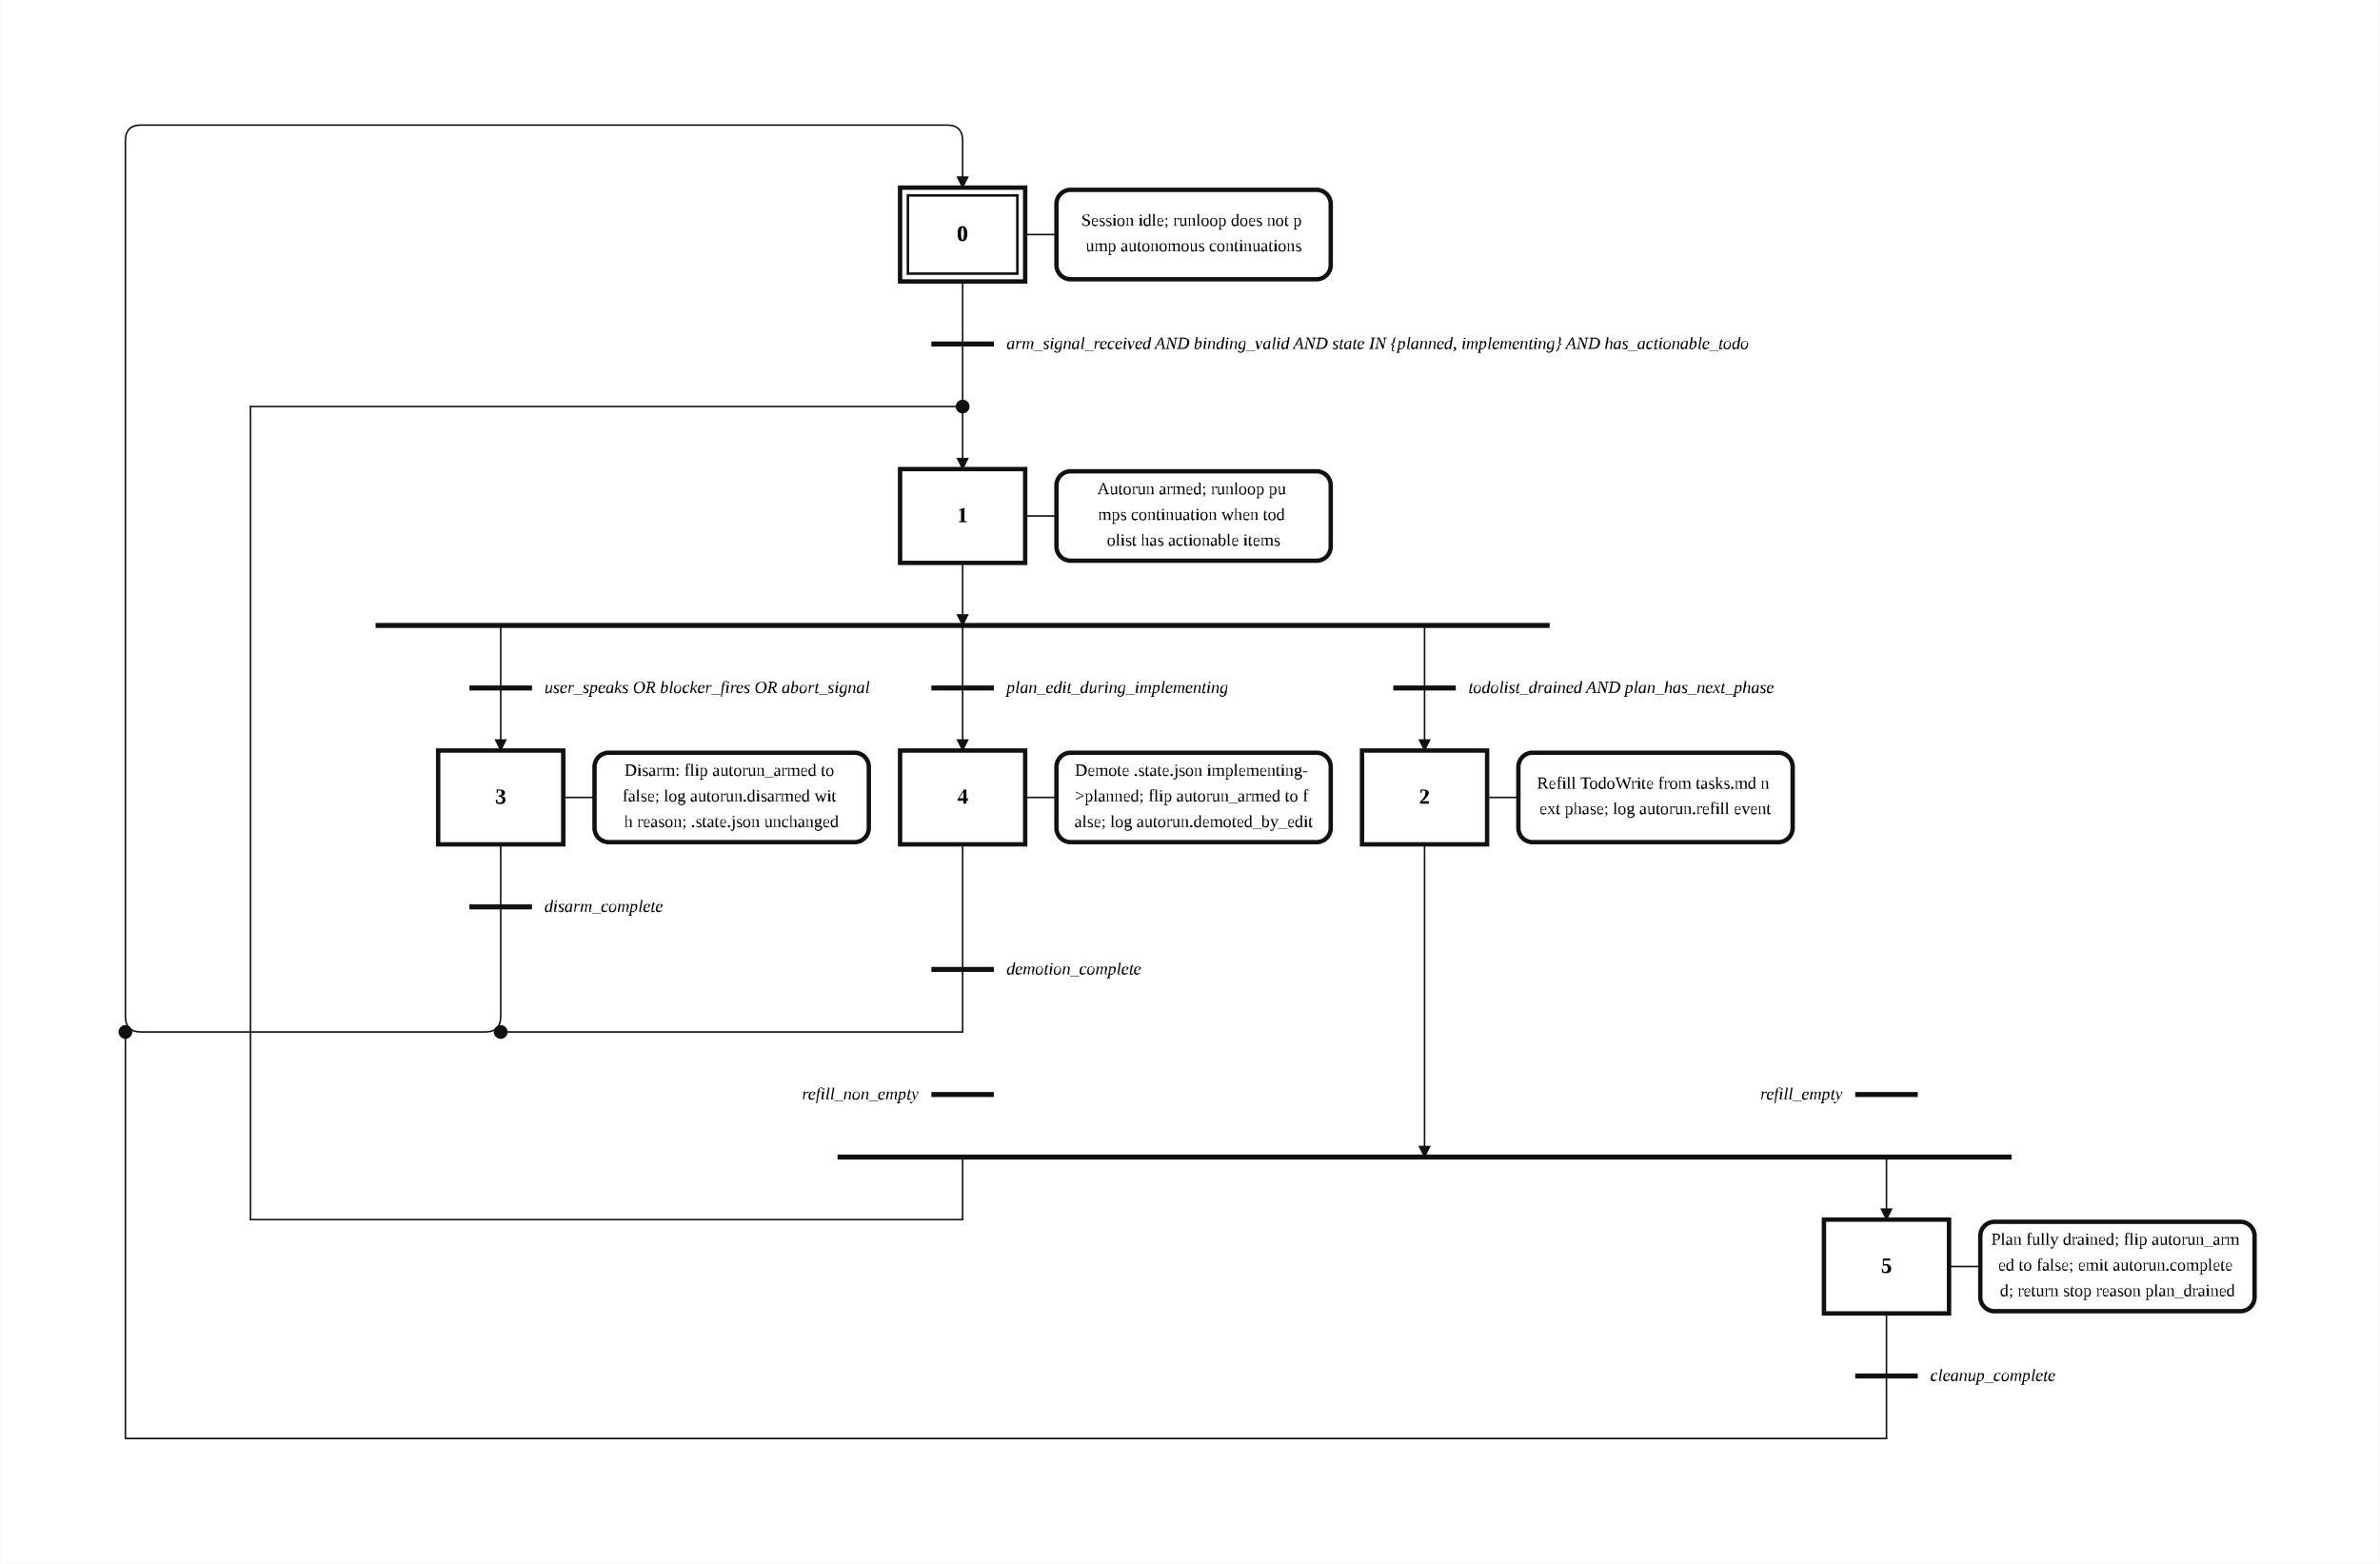
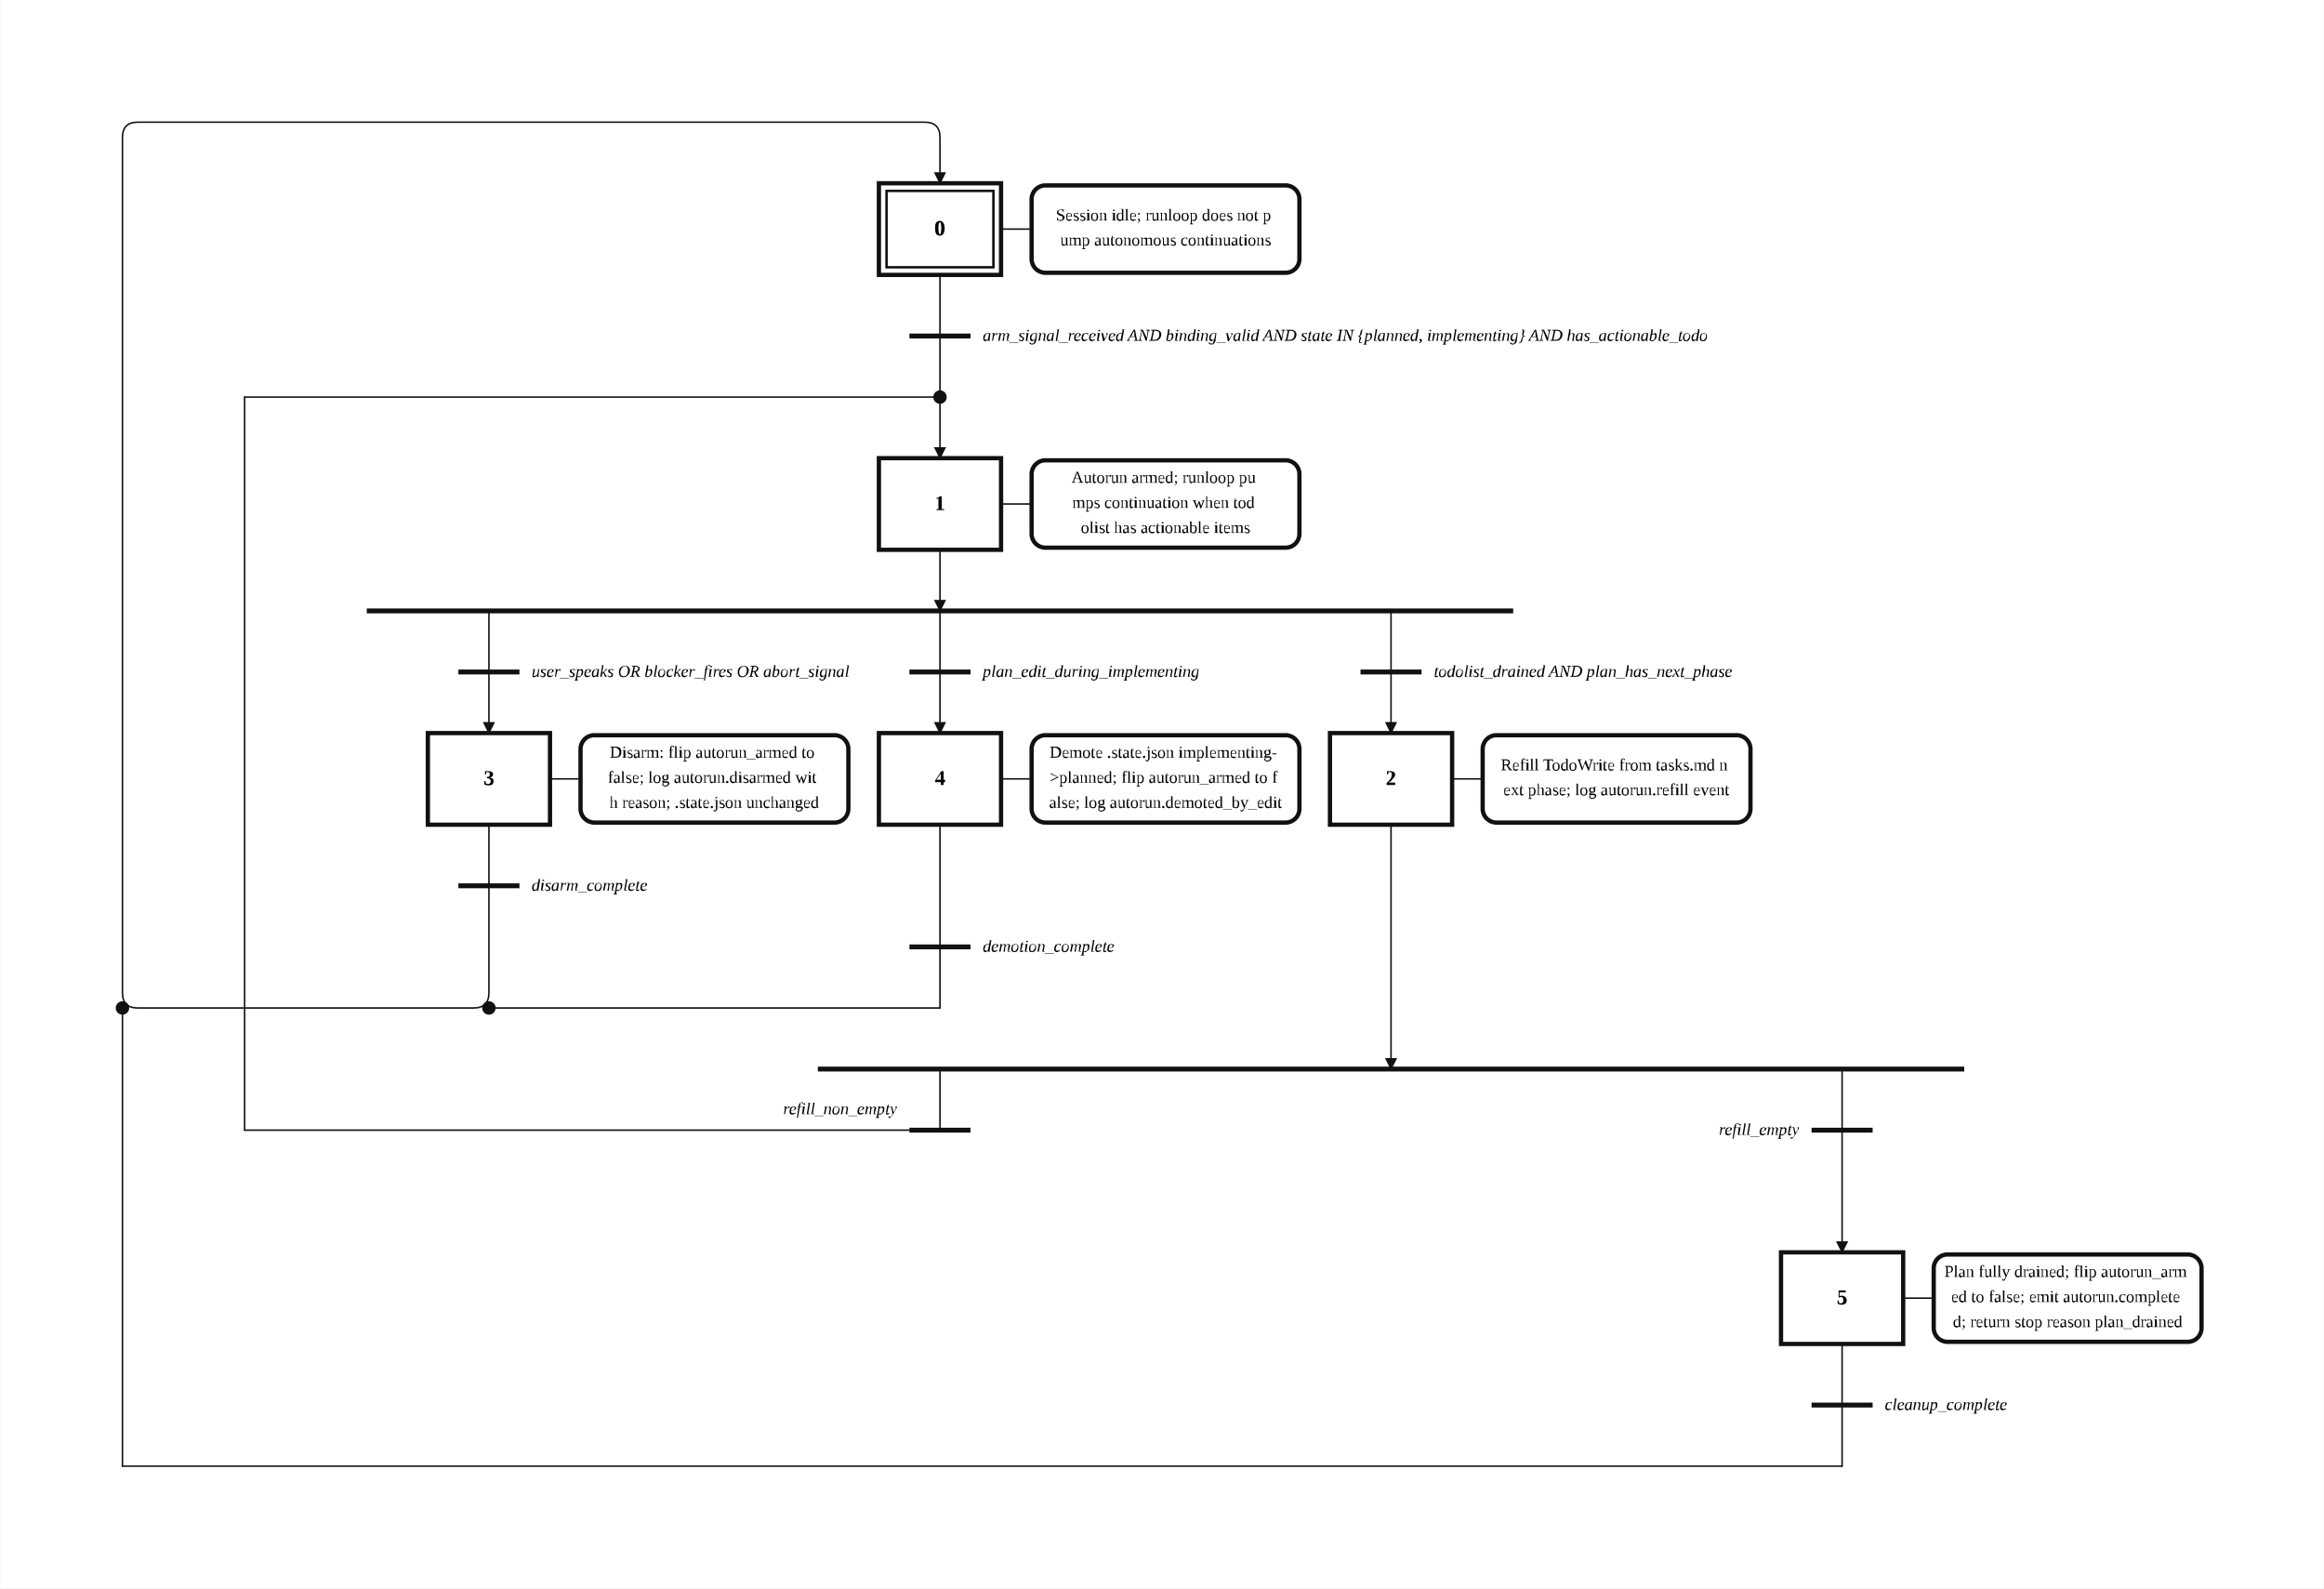
- <svg xmlns="http://www.w3.org/2000/svg" width="1522" height="1000" viewBox="-6.00 -2.00 76.08 50.00" role="img">
+ <svg xmlns="http://www.w3.org/2000/svg" width="1522" height="1040" viewBox="-6.00 -2.00 76.08 52.00" role="img">
  <style>
.step{fill:#fff;stroke:#111;stroke-width:.14}.step-inner{fill:none;stroke:#111;stroke-width:.08}
.action{fill:#fff;stroke:#111;stroke-width:.14}.gate{stroke:#111;stroke-width:.16}
.edge{fill:none;stroke:#111;stroke-width:.05;stroke-linecap:round;stroke-linejoin:round}.edge-arrow{marker-end:url(#arrow)}
.flyover-mask{stroke:#fff;stroke-width:.12;stroke-linecap:round}
.flyover{fill:none;stroke:#111;stroke-width:.05;stroke-linecap:round}
.junction{fill:#111;stroke:#111;stroke-width:0}.branch-junction{fill:#fff;stroke:#111;stroke-width:.08}
.assoc{stroke:#111;stroke-width:.05}.label{font:bold .7px 'Times New Roman', 'BiauKai', 'DFKai-SB', serif;text-anchor:middle;dominant-baseline:middle}
.action-label{font:.55px 'Times New Roman', 'BiauKai', 'DFKai-SB', serif;text-anchor:middle;dominant-baseline:middle}.gate-label{font:italic .55px 'Times New Roman', 'BiauKai', 'DFKai-SB', serif;text-anchor:start;dominant-baseline:middle}.gate-label-left{font:italic .55px 'Times New Roman', 'BiauKai', 'DFKai-SB', serif;text-anchor:end;dominant-baseline:middle}
</style>
  <defs>
    <marker id="arrow" markerWidth="0.4" markerHeight="0.4" refX="0.36" refY="0.2" orient="auto" markerUnits="userSpaceOnUse">
      <path d="M 0 0 L 0.4 0.2 L 0 0.4 z" fill="#111" />
    </marker>
  </defs>
-   <rect x="-6.00" y="-2.00" width="76.08" height="50.00" fill="white" />
+   <rect x="-6.00" y="-2.00" width="76.08" height="52.00" fill="white" />
  <path class="edge edge-arrow" d="M 24.77 9.00 L 24.77 13.00" />
  <path class="edge" d="M 24.77 7.00 L 24.77 9.00" />
  <path class="edge edge-arrow" d="M 24.77 16.00 L 24.77 18.00" />
  <path class="edge edge-arrow" d="M 39.54 18.00 L 39.54 22.00" />
  <path class="edge edge-arrow" d="M 10.00 18.00 L 10.00 22.00" />
  <path class="edge edge-arrow" d="M 24.77 18.00 L 24.77 22.00" />
-   <path class="edge edge-arrow" d="M 39.54 25.00 L 39.54 35.00" />
-   <path class="edge" d="M 24.77 35.00 L 24.77 37.00" />
-   <path class="edge" d="M 24.77 37.00 L 2.00 37.00" />
-   <path class="edge" d="M 2.00 37.00 L 2.00 11.00" />
+   <path class="edge edge-arrow" d="M 39.54 25.00 L 39.54 33.00" />
+   <path class="edge" d="M 24.77 33.00 L 24.77 35.00" />
+   <path class="edge" d="M 24.77 35.00 L 2.00 35.00" />
+   <path class="edge" d="M 2.00 35.00 L 2.00 11.00" />
  <path class="edge" d="M 2.00 11.00 L 24.77 11.00" />
-   <path class="edge edge-arrow" d="M 54.31 35.00 L 54.31 37.00" />
+   <path class="edge edge-arrow" d="M 54.31 33.00 L 54.31 39.00" />
  <path class="edge" d="M 10.00 25.00 L 10.00 27.00" />
  <path class="edge edge-arrow" d="M 10.00 27.00 L 10.00 30.50 Q 10.00 31.00 9.50 31.00 L -1.50 31.00 Q -2.00 31.00 -2.00 30.50 L -2.00 2.50 Q -2.00 2.00 -1.50 2.00 L 24.27 2.00 Q 24.77 2.00 24.77 2.50 L 24.77 4.00" />
  <path class="edge" d="M 24.77 25.00 L 24.77 29.00" />
  <path class="edge" d="M 24.77 29.00 L 24.77 31.00" />
  <path class="edge" d="M 24.77 31.00 L 10.00 31.00" />
-   <path class="edge" d="M 54.31 40.00 L 54.31 42.00" />
  <path class="edge" d="M 54.31 42.00 L 54.31 44.00" />
-   <path class="edge" d="M 54.31 44.00 L -2.00 44.00" />
-   <path class="edge" d="M -2.00 44.00 L -2.00 31.00" />
+   <path class="edge" d="M 54.31 44.00 L 54.31 46.00" />
+   <path class="edge" d="M 54.31 46.00 L -2.00 46.00" />
+   <path class="edge" d="M -2.00 46.00 L -2.00 31.00" />
  <rect class="step" x="22.77" y="4.00" width="4.00" height="3.00" />
  <rect class="step-inner" x="23.02" y="4.25" width="3.50" height="2.50" />
  <text class="label" x="24.77" y="5.50">0</text>
  <rect class="step" x="22.77" y="13.00" width="4.00" height="3.00" />
  <text class="label" x="24.77" y="14.50">1</text>
  <rect class="step" x="37.54" y="22.00" width="4.00" height="3.00" />
  <text class="label" x="39.54" y="23.50">2</text>
  <rect class="step" x="8.00" y="22.00" width="4.00" height="3.00" />
  <text class="label" x="10.00" y="23.50">3</text>
  <rect class="step" x="22.77" y="22.00" width="4.00" height="3.00" />
  <text class="label" x="24.77" y="23.50">4</text>
-   <rect class="step" x="52.31" y="37.00" width="4.00" height="3.00" />
-   <text class="label" x="54.31" y="38.50">5</text>
+   <rect class="step" x="52.31" y="39.00" width="4.00" height="3.00" />
+   <text class="label" x="54.31" y="40.50">5</text>
  <line class="assoc" x1="26.77" y1="5.50" x2="27.77" y2="5.50" />
  <rect class="action" x="27.77" y="4.07" width="8.77" height="2.86" rx="0.45" ry="0.45" />
  <text class="action-label" x="32.16" y="5.09">
    <tspan x="32.16" dy="0">Session idle; runloop does not p</tspan>
    <tspan x="32.16" dy="0.82">ump autonomous continuations</tspan>
  </text>
  <line class="assoc" x1="26.77" y1="14.50" x2="27.77" y2="14.50" />
  <rect class="action" x="27.77" y="13.07" width="8.77" height="2.86" rx="0.45" ry="0.45" />
  <text class="action-label" x="32.16" y="13.68">
    <tspan x="32.16" dy="0">Autorun armed; runloop pu</tspan>
    <tspan x="32.16" dy="0.82">mps continuation when tod</tspan>
    <tspan x="32.16" dy="0.82">olist has actionable items</tspan>
  </text>
  <line class="assoc" x1="41.54" y1="23.50" x2="42.54" y2="23.50" />
  <rect class="action" x="42.54" y="22.07" width="8.77" height="2.86" rx="0.45" ry="0.45" />
  <text class="action-label" x="46.92" y="23.09">
    <tspan x="46.92" dy="0">Refill TodoWrite from tasks.md n</tspan>
    <tspan x="46.92" dy="0.82">ext phase; log autorun.refill event</tspan>
  </text>
  <line class="assoc" x1="12.00" y1="23.50" x2="13.00" y2="23.50" />
  <rect class="action" x="13.00" y="22.07" width="8.77" height="2.86" rx="0.45" ry="0.45" />
  <text class="action-label" x="17.38" y="22.68">
    <tspan x="17.38" dy="0">Disarm: flip autorun_armed to</tspan>
    <tspan x="17.38" dy="0.82">false; log autorun.disarmed wit</tspan>
    <tspan x="17.38" dy="0.82">h reason; .state.json unchanged</tspan>
  </text>
  <line class="assoc" x1="26.77" y1="23.50" x2="27.77" y2="23.50" />
  <rect class="action" x="27.77" y="22.07" width="8.77" height="2.86" rx="0.45" ry="0.45" />
  <text class="action-label" x="32.16" y="22.68">
    <tspan x="32.16" dy="0">Demote .state.json implementing-</tspan>
    <tspan x="32.16" dy="0.82">&gt;planned; flip autorun_armed to f</tspan>
    <tspan x="32.16" dy="0.82">alse; log autorun.demoted_by_edit</tspan>
  </text>
-   <line class="assoc" x1="56.31" y1="38.50" x2="57.31" y2="38.50" />
-   <rect class="action" x="57.31" y="37.07" width="8.77" height="2.86" rx="0.45" ry="0.45" />
-   <text class="action-label" x="61.70" y="37.68">
+   <line class="assoc" x1="56.31" y1="40.50" x2="57.31" y2="40.50" />
+   <rect class="action" x="57.31" y="39.07" width="8.77" height="2.86" rx="0.45" ry="0.45" />
+   <text class="action-label" x="61.70" y="39.68">
    <tspan x="61.70" dy="0">Plan fully drained; flip autorun_arm</tspan>
    <tspan x="61.70" dy="0.82">ed to false; emit autorun.complete</tspan>
    <tspan x="61.70" dy="0.82">d; return stop reason plan_drained</tspan>
  </text>
  <line class="gate" x1="23.77" y1="9.00" x2="25.77" y2="9.00" />
  <text class="gate-label" x="26.17" y="9.00">
    <tspan x="26.17" dy="0">arm_signal_received AND binding_valid AND state IN {planned, implementing} AND has_actionable_todo</tspan>
  </text>
  <line class="gate" x1="6.00" y1="18.00" x2="43.54" y2="18.00" />
-   <line class="gate" x1="20.77" y1="35.00" x2="58.31" y2="35.00" />
+   <line class="gate" x1="20.77" y1="33.00" x2="58.31" y2="33.00" />
  <line class="gate" x1="9.00" y1="27.00" x2="11.00" y2="27.00" />
  <text class="gate-label" x="11.40" y="27.00">
    <tspan x="11.40" dy="0">disarm_complete</tspan>
  </text>
  <line class="gate" x1="23.77" y1="29.00" x2="25.77" y2="29.00" />
  <text class="gate-label" x="26.17" y="29.00">
    <tspan x="26.17" dy="0">demotion_complete</tspan>
  </text>
-   <line class="gate" x1="53.31" y1="42.00" x2="55.31" y2="42.00" />
-   <text class="gate-label" x="55.71" y="42.00">
+   <line class="gate" x1="53.31" y1="44.00" x2="55.31" y2="44.00" />
+   <text class="gate-label" x="55.71" y="44.00">
    <tspan x="55.71" dy="0">cleanup_complete</tspan>
  </text>
  <line class="gate" x1="38.54" y1="20.00" x2="40.54" y2="20.00" />
  <text class="gate-label" x="40.94" y="20.00">
    <tspan x="40.94" dy="0">todolist_drained AND plan_has_next_phase</tspan>
  </text>
  <line class="gate" x1="9.00" y1="20.00" x2="11.00" y2="20.00" />
  <text class="gate-label" x="11.40" y="20.00">
    <tspan x="11.40" dy="0">user_speaks OR blocker_fires OR abort_signal</tspan>
  </text>
  <line class="gate" x1="23.77" y1="20.00" x2="25.77" y2="20.00" />
  <text class="gate-label" x="26.17" y="20.00">
    <tspan x="26.17" dy="0">plan_edit_during_implementing</tspan>
  </text>
-   <line class="gate" x1="23.77" y1="33.00" x2="25.77" y2="33.00" />
-   <text class="gate-label-left" x="23.37" y="33.00">
+   <line class="gate" x1="23.77" y1="35.00" x2="25.77" y2="35.00" />
+   <text class="gate-label-left" x="23.37" y="34.32">
    <tspan x="23.37" dy="0">refill_non_empty</tspan>
  </text>
-   <line class="gate" x1="53.31" y1="33.00" x2="55.31" y2="33.00" />
-   <text class="gate-label-left" x="52.91" y="33.00">
+   <line class="gate" x1="53.31" y1="35.00" x2="55.31" y2="35.00" />
+   <text class="gate-label-left" x="52.91" y="35.00">
    <tspan x="52.91" dy="0">refill_empty</tspan>
  </text>
  <circle class="junction" cx="24.77" cy="11.00" r="0.22" />
  <circle class="junction" cx="10.00" cy="31.00" r="0.22" />
  <circle class="junction" cx="-2.00" cy="31.00" r="0.22" />
</svg>
